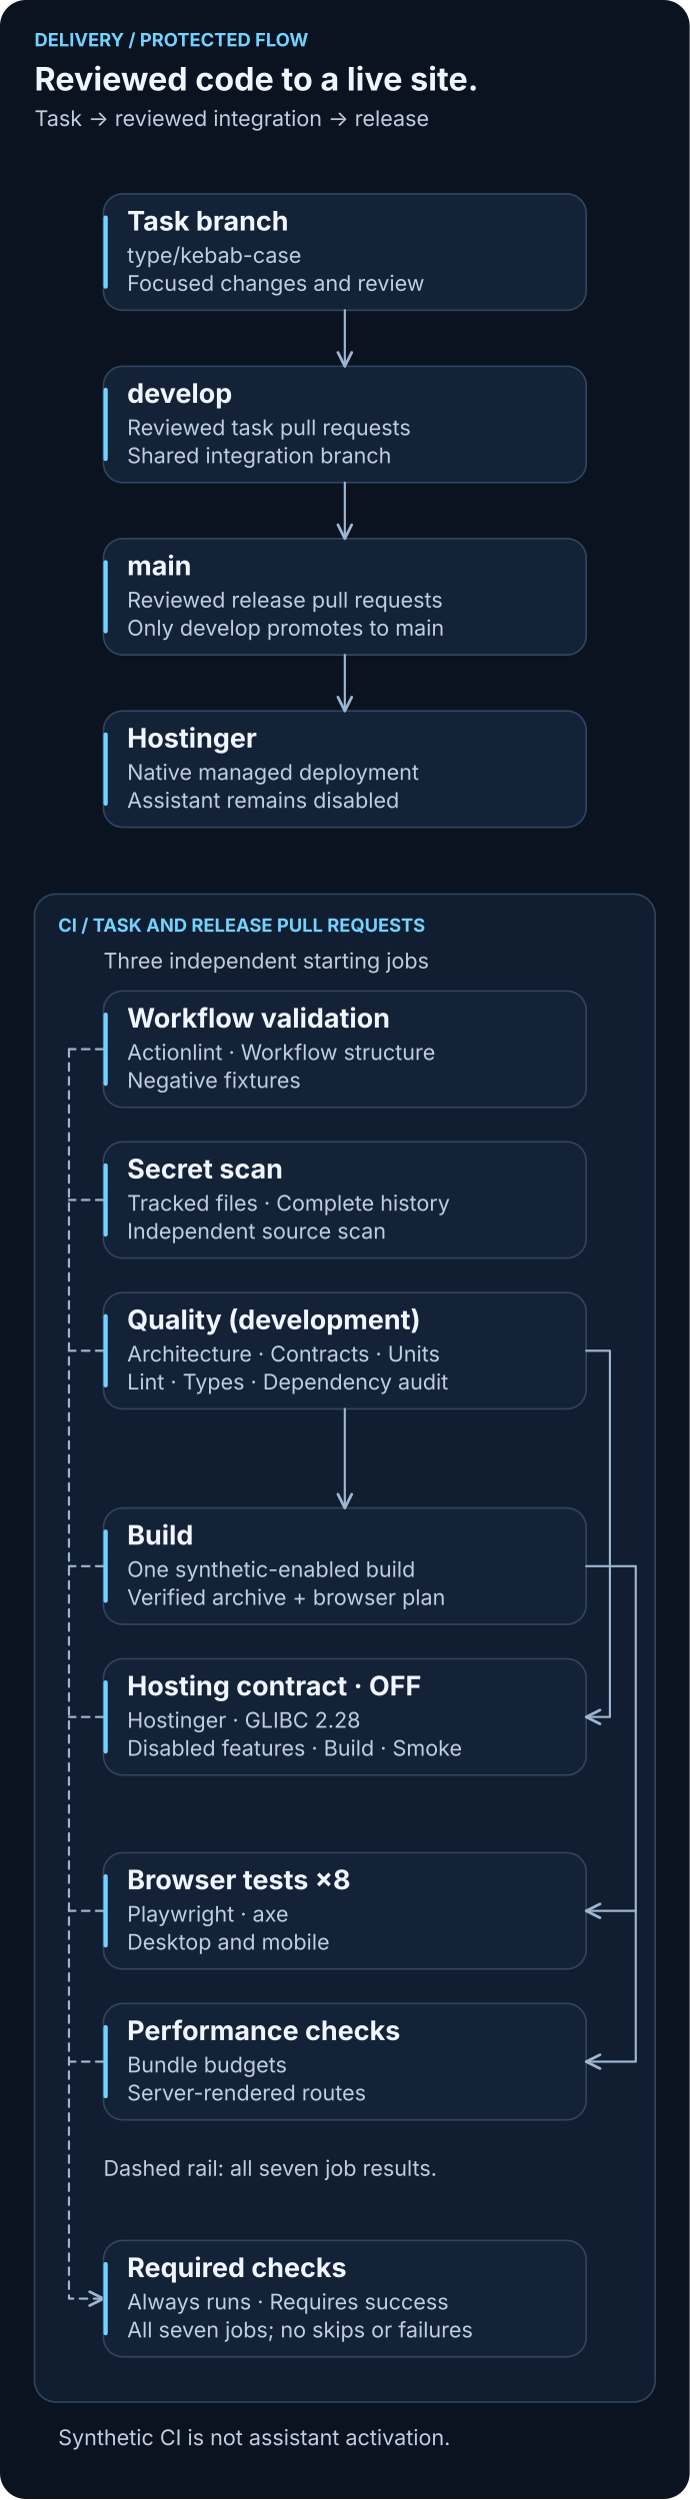
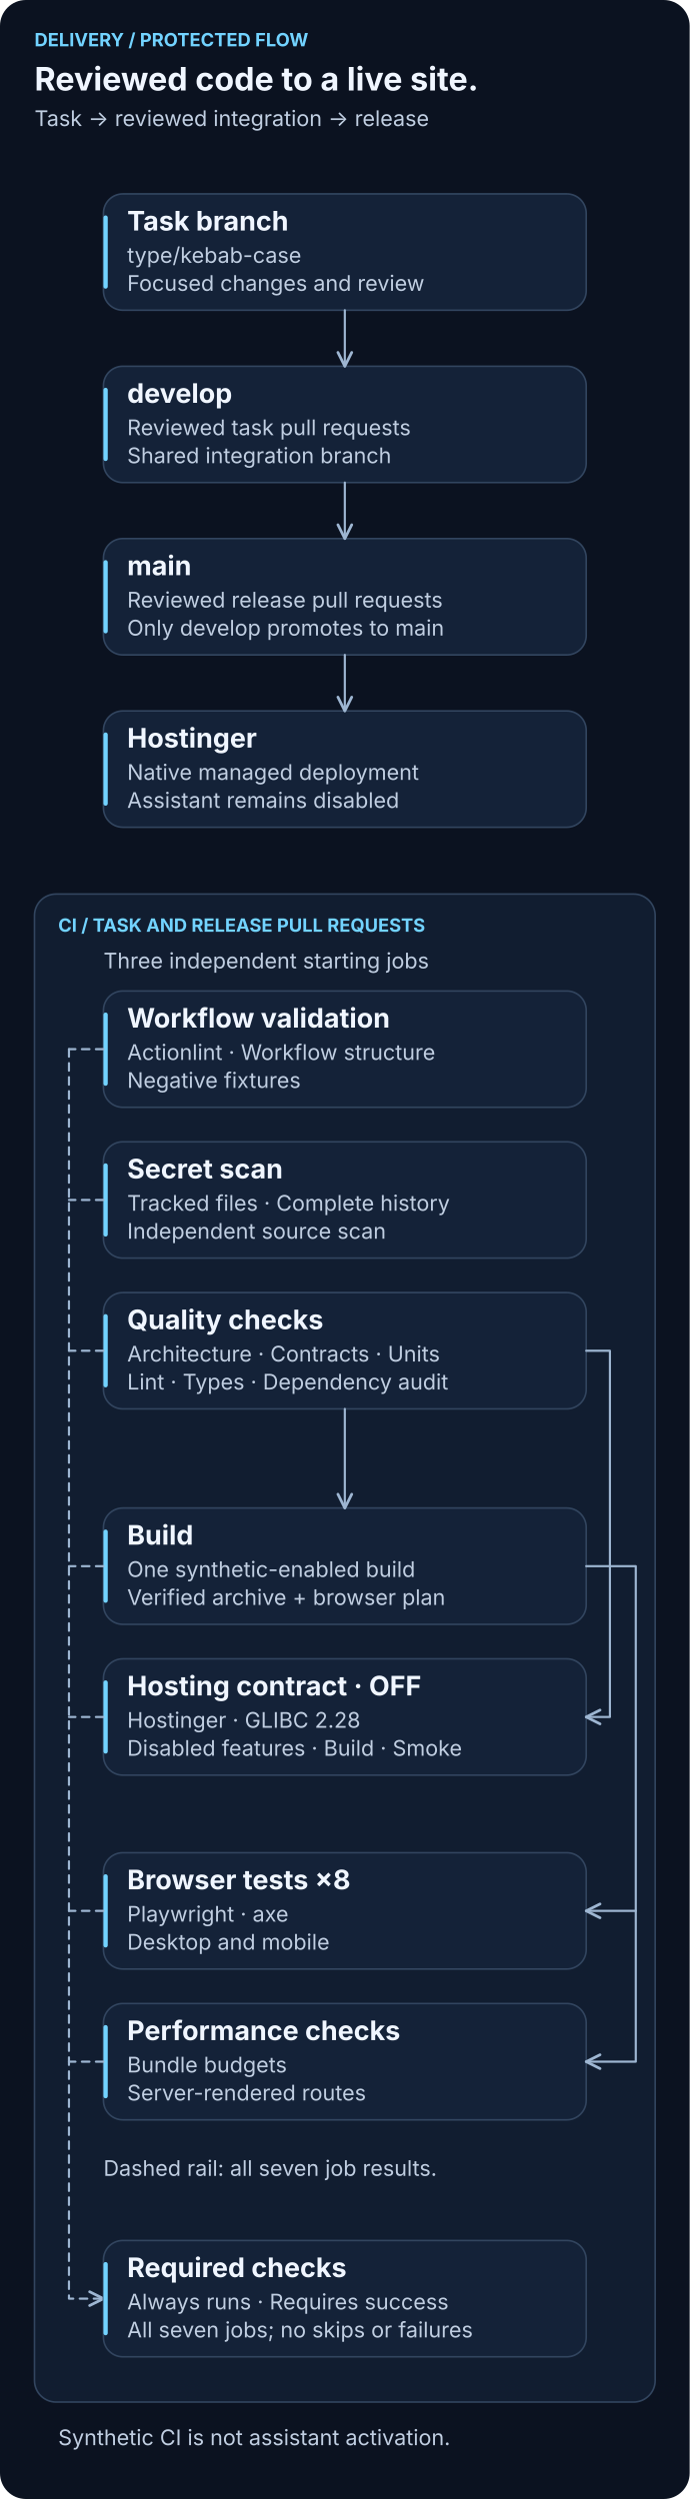
<svg xmlns="http://www.w3.org/2000/svg" width="640" height="2320" viewBox="0 0 640 2320" role="img" aria-labelledby="title description">
  <defs>
    <marker id="arrow" viewBox="0 0 10 10" refX="9" refY="5" markerWidth="8" markerHeight="8" orient="auto">
      <path d="M 1 1 L 9 5 L 1 9" fill="none" stroke="#9EB6D2" stroke-width="1.6" stroke-linecap="round" stroke-linejoin="round" />
    </marker>
  </defs>
  <rect width="640" height="2320" rx="24" fill="#0B1220" />
  <g font-family="-apple-system, BlinkMacSystemFont, Segoe UI, sans-serif">
    <text x="32" y="43" font-size="17" font-weight="700" fill="#72D3FF">DELIVERY / PROTECTED FLOW</text>
    <text x="32" y="84" font-size="30" font-weight="700" fill="#F0F6FF">Reviewed code to a live site.</text>
    <text x="32" y="117" font-size="20" font-weight="400" fill="#C0CEE1">Task → reviewed integration → release</text>
    <rect x="96" y="180" width="448" height="108" rx="18" fill="#142238" stroke="#32455F" stroke-width="1.5" />
    <rect x="96" y="200" width="4" height="68" rx="2" fill="#72D3FF" />
    <text x="118" y="214" font-size="25" font-weight="650" fill="#F0F6FF">Task branch</text>
    <text x="118" y="244" font-size="20" font-weight="400" fill="#C0CEE1">type/kebab-case</text>
    <text x="118" y="270" font-size="20" font-weight="400" fill="#C0CEE1">Focused changes and review</text>
    <rect x="96" y="340" width="448" height="108" rx="18" fill="#142238" stroke="#32455F" stroke-width="1.5" />
    <rect x="96" y="360" width="4" height="68" rx="2" fill="#72D3FF" />
    <text x="118" y="374" font-size="25" font-weight="650" fill="#F0F6FF">develop</text>
    <text x="118" y="404" font-size="20" font-weight="400" fill="#C0CEE1">Reviewed task pull requests</text>
    <text x="118" y="430" font-size="20" font-weight="400" fill="#C0CEE1">Shared integration branch</text>
    <rect x="96" y="500" width="448" height="108" rx="18" fill="#142238" stroke="#32455F" stroke-width="1.5" />
    <rect x="96" y="520" width="4" height="68" rx="2" fill="#72D3FF" />
    <text x="118" y="534" font-size="25" font-weight="650" fill="#F0F6FF">main</text>
    <text x="118" y="564" font-size="20" font-weight="400" fill="#C0CEE1">Reviewed release pull requests</text>
    <text x="118" y="590" font-size="20" font-weight="400" fill="#C0CEE1">Only develop promotes to main</text>
    <rect x="96" y="660" width="448" height="108" rx="18" fill="#142238" stroke="#32455F" stroke-width="1.5" />
    <rect x="96" y="680" width="4" height="68" rx="2" fill="#72D3FF" />
    <text x="118" y="694" font-size="25" font-weight="650" fill="#F0F6FF">Hostinger</text>
    <text x="118" y="724" font-size="20" font-weight="400" fill="#C0CEE1">Native managed deployment</text>
    <text x="118" y="750" font-size="20" font-weight="400" fill="#C0CEE1">Assistant remains disabled</text>
    <path d="M 320 288 V 340" fill="none" stroke="#9EB6D2" stroke-width="2" stroke-linecap="round" stroke-linejoin="round" marker-end="url(#arrow)" />
    <path d="M 320 448 V 500" fill="none" stroke="#9EB6D2" stroke-width="2" stroke-linecap="round" stroke-linejoin="round" marker-end="url(#arrow)" />
    <path d="M 320 608 V 660" fill="none" stroke="#9EB6D2" stroke-width="2" stroke-linecap="round" stroke-linejoin="round" marker-end="url(#arrow)" />
    <rect x="32" y="830" width="576" height="1400" rx="20" fill="#111D30" stroke="#32455F" stroke-width="1.5" />
    <text x="54" y="865" font-size="17" font-weight="650" fill="#72D3FF">CI / TASK AND RELEASE PULL REQUESTS</text>
    <text x="96" y="899" font-size="20" font-weight="400" fill="#C0CEE1">Three independent starting jobs</text>
    <rect x="96" y="920" width="448" height="108" rx="18" fill="#142238" stroke="#32455F" stroke-width="1.5" />
    <rect x="96" y="940" width="4" height="68" rx="2" fill="#72D3FF" />
    <text x="118" y="954" font-size="25" font-weight="650" fill="#F0F6FF">Workflow validation</text>
    <text x="118" y="984" font-size="20" font-weight="400" fill="#C0CEE1">Actionlint · Workflow structure</text>
    <text x="118" y="1010" font-size="20" font-weight="400" fill="#C0CEE1">Negative fixtures</text>
    <rect x="96" y="1060" width="448" height="108" rx="18" fill="#142238" stroke="#32455F" stroke-width="1.5" />
    <rect x="96" y="1080" width="4" height="68" rx="2" fill="#72D3FF" />
    <text x="118" y="1094" font-size="25" font-weight="650" fill="#F0F6FF">Secret scan</text>
    <text x="118" y="1124" font-size="20" font-weight="400" fill="#C0CEE1">Tracked files · Complete history</text>
    <text x="118" y="1150" font-size="20" font-weight="400" fill="#C0CEE1">Independent source scan</text>
    <rect x="96" y="1200" width="448" height="108" rx="18" fill="#142238" stroke="#32455F" stroke-width="1.5" />
    <rect x="96" y="1220" width="4" height="68" rx="2" fill="#72D3FF" />
-     <text x="118" y="1234" font-size="25" font-weight="650" fill="#F0F6FF">Quality (development)</text>
+     <text x="118" y="1234" font-size="25" font-weight="650" fill="#F0F6FF">Quality checks</text>
    <text x="118" y="1264" font-size="20" font-weight="400" fill="#C0CEE1">Architecture · Contracts · Units</text>
    <text x="118" y="1290" font-size="20" font-weight="400" fill="#C0CEE1">Lint · Types · Dependency audit</text>
    <rect x="96" y="1400" width="448" height="108" rx="18" fill="#142238" stroke="#32455F" stroke-width="1.5" />
    <rect x="96" y="1420" width="4" height="68" rx="2" fill="#72D3FF" />
    <text x="118" y="1434" font-size="25" font-weight="650" fill="#F0F6FF">Build</text>
    <text x="118" y="1464" font-size="20" font-weight="400" fill="#C0CEE1">One synthetic-enabled build</text>
    <text x="118" y="1490" font-size="20" font-weight="400" fill="#C0CEE1">Verified archive + browser plan</text>
    <rect x="96" y="1540" width="448" height="108" rx="18" fill="#142238" stroke="#32455F" stroke-width="1.5" />
    <rect x="96" y="1560" width="4" height="68" rx="2" fill="#72D3FF" />
    <text x="118" y="1574" font-size="25" font-weight="650" fill="#F0F6FF">Hosting contract · OFF</text>
    <text x="118" y="1604" font-size="20" font-weight="400" fill="#C0CEE1">Hostinger · GLIBC 2.28</text>
    <text x="118" y="1630" font-size="20" font-weight="400" fill="#C0CEE1">Disabled features · Build · Smoke</text>
    <rect x="96" y="1720" width="448" height="108" rx="18" fill="#142238" stroke="#32455F" stroke-width="1.5" />
    <rect x="96" y="1740" width="4" height="68" rx="2" fill="#72D3FF" />
    <text x="118" y="1754" font-size="25" font-weight="650" fill="#F0F6FF">Browser tests ×8</text>
    <text x="118" y="1784" font-size="20" font-weight="400" fill="#C0CEE1">Playwright · axe</text>
    <text x="118" y="1810" font-size="20" font-weight="400" fill="#C0CEE1">Desktop and mobile</text>
    <rect x="96" y="1860" width="448" height="108" rx="18" fill="#142238" stroke="#32455F" stroke-width="1.5" />
    <rect x="96" y="1880" width="4" height="68" rx="2" fill="#72D3FF" />
    <text x="118" y="1894" font-size="25" font-weight="650" fill="#F0F6FF">Performance checks</text>
    <text x="118" y="1924" font-size="20" font-weight="400" fill="#C0CEE1">Bundle budgets</text>
    <text x="118" y="1950" font-size="20" font-weight="400" fill="#C0CEE1">Server-rendered routes</text>
    <path d="M 320 1308 V 1400" fill="none" stroke="#9EB6D2" stroke-width="2" stroke-linecap="round" stroke-linejoin="round" marker-end="url(#arrow)" />
    <path d="M 544 1254 H 566 V 1594 H 544" fill="none" stroke="#9EB6D2" stroke-width="2" stroke-linecap="round" stroke-linejoin="round" marker-end="url(#arrow)" />
    <path d="M 544 1454 H 590 V 1914 H 544" fill="none" stroke="#9EB6D2" stroke-width="2" stroke-linecap="round" stroke-linejoin="round" marker-end="url(#arrow)" />
    <path d="M 590 1774 H 544" fill="none" stroke="#9EB6D2" stroke-width="2" stroke-linecap="round" stroke-linejoin="round" marker-end="url(#arrow)" />
    <path d="M 96 974 H 64" fill="none" stroke="#9EB6D2" stroke-width="2" stroke-linecap="round" stroke-linejoin="round" stroke-dasharray="7 6" />
    <path d="M 96 1114 H 64" fill="none" stroke="#9EB6D2" stroke-width="2" stroke-linecap="round" stroke-linejoin="round" stroke-dasharray="7 6" />
    <path d="M 96 1254 H 64" fill="none" stroke="#9EB6D2" stroke-width="2" stroke-linecap="round" stroke-linejoin="round" stroke-dasharray="7 6" />
    <path d="M 96 1454 H 64" fill="none" stroke="#9EB6D2" stroke-width="2" stroke-linecap="round" stroke-linejoin="round" stroke-dasharray="7 6" />
    <path d="M 96 1594 H 64" fill="none" stroke="#9EB6D2" stroke-width="2" stroke-linecap="round" stroke-linejoin="round" stroke-dasharray="7 6" />
    <path d="M 96 1774 H 64" fill="none" stroke="#9EB6D2" stroke-width="2" stroke-linecap="round" stroke-linejoin="round" stroke-dasharray="7 6" />
    <path d="M 96 1914 H 64" fill="none" stroke="#9EB6D2" stroke-width="2" stroke-linecap="round" stroke-linejoin="round" stroke-dasharray="7 6" />
    <path d="M 64 974 V 2134 H 96" fill="none" stroke="#9EB6D2" stroke-width="2" stroke-linecap="round" stroke-linejoin="round" stroke-dasharray="7 6" marker-end="url(#arrow)" />
    <rect x="96" y="2080" width="448" height="108" rx="18" fill="#142238" stroke="#32455F" stroke-width="1.5" />
    <rect x="96" y="2100" width="4" height="68" rx="2" fill="#72D3FF" />
    <text x="118" y="2114" font-size="25" font-weight="650" fill="#F0F6FF">Required checks</text>
    <text x="118" y="2144" font-size="20" font-weight="400" fill="#C0CEE1">Always runs · Requires success</text>
    <text x="118" y="2170" font-size="20" font-weight="400" fill="#C0CEE1">All seven jobs; no skips or failures</text>
    <text x="96" y="2020" font-size="20" font-weight="400" fill="#C0CEE1">Dashed rail: all seven job results.</text>
    <text x="54" y="2270" font-size="20" font-weight="400" fill="#C0CEE1">Synthetic CI is not assistant activation.</text>
  </g>
</svg>
